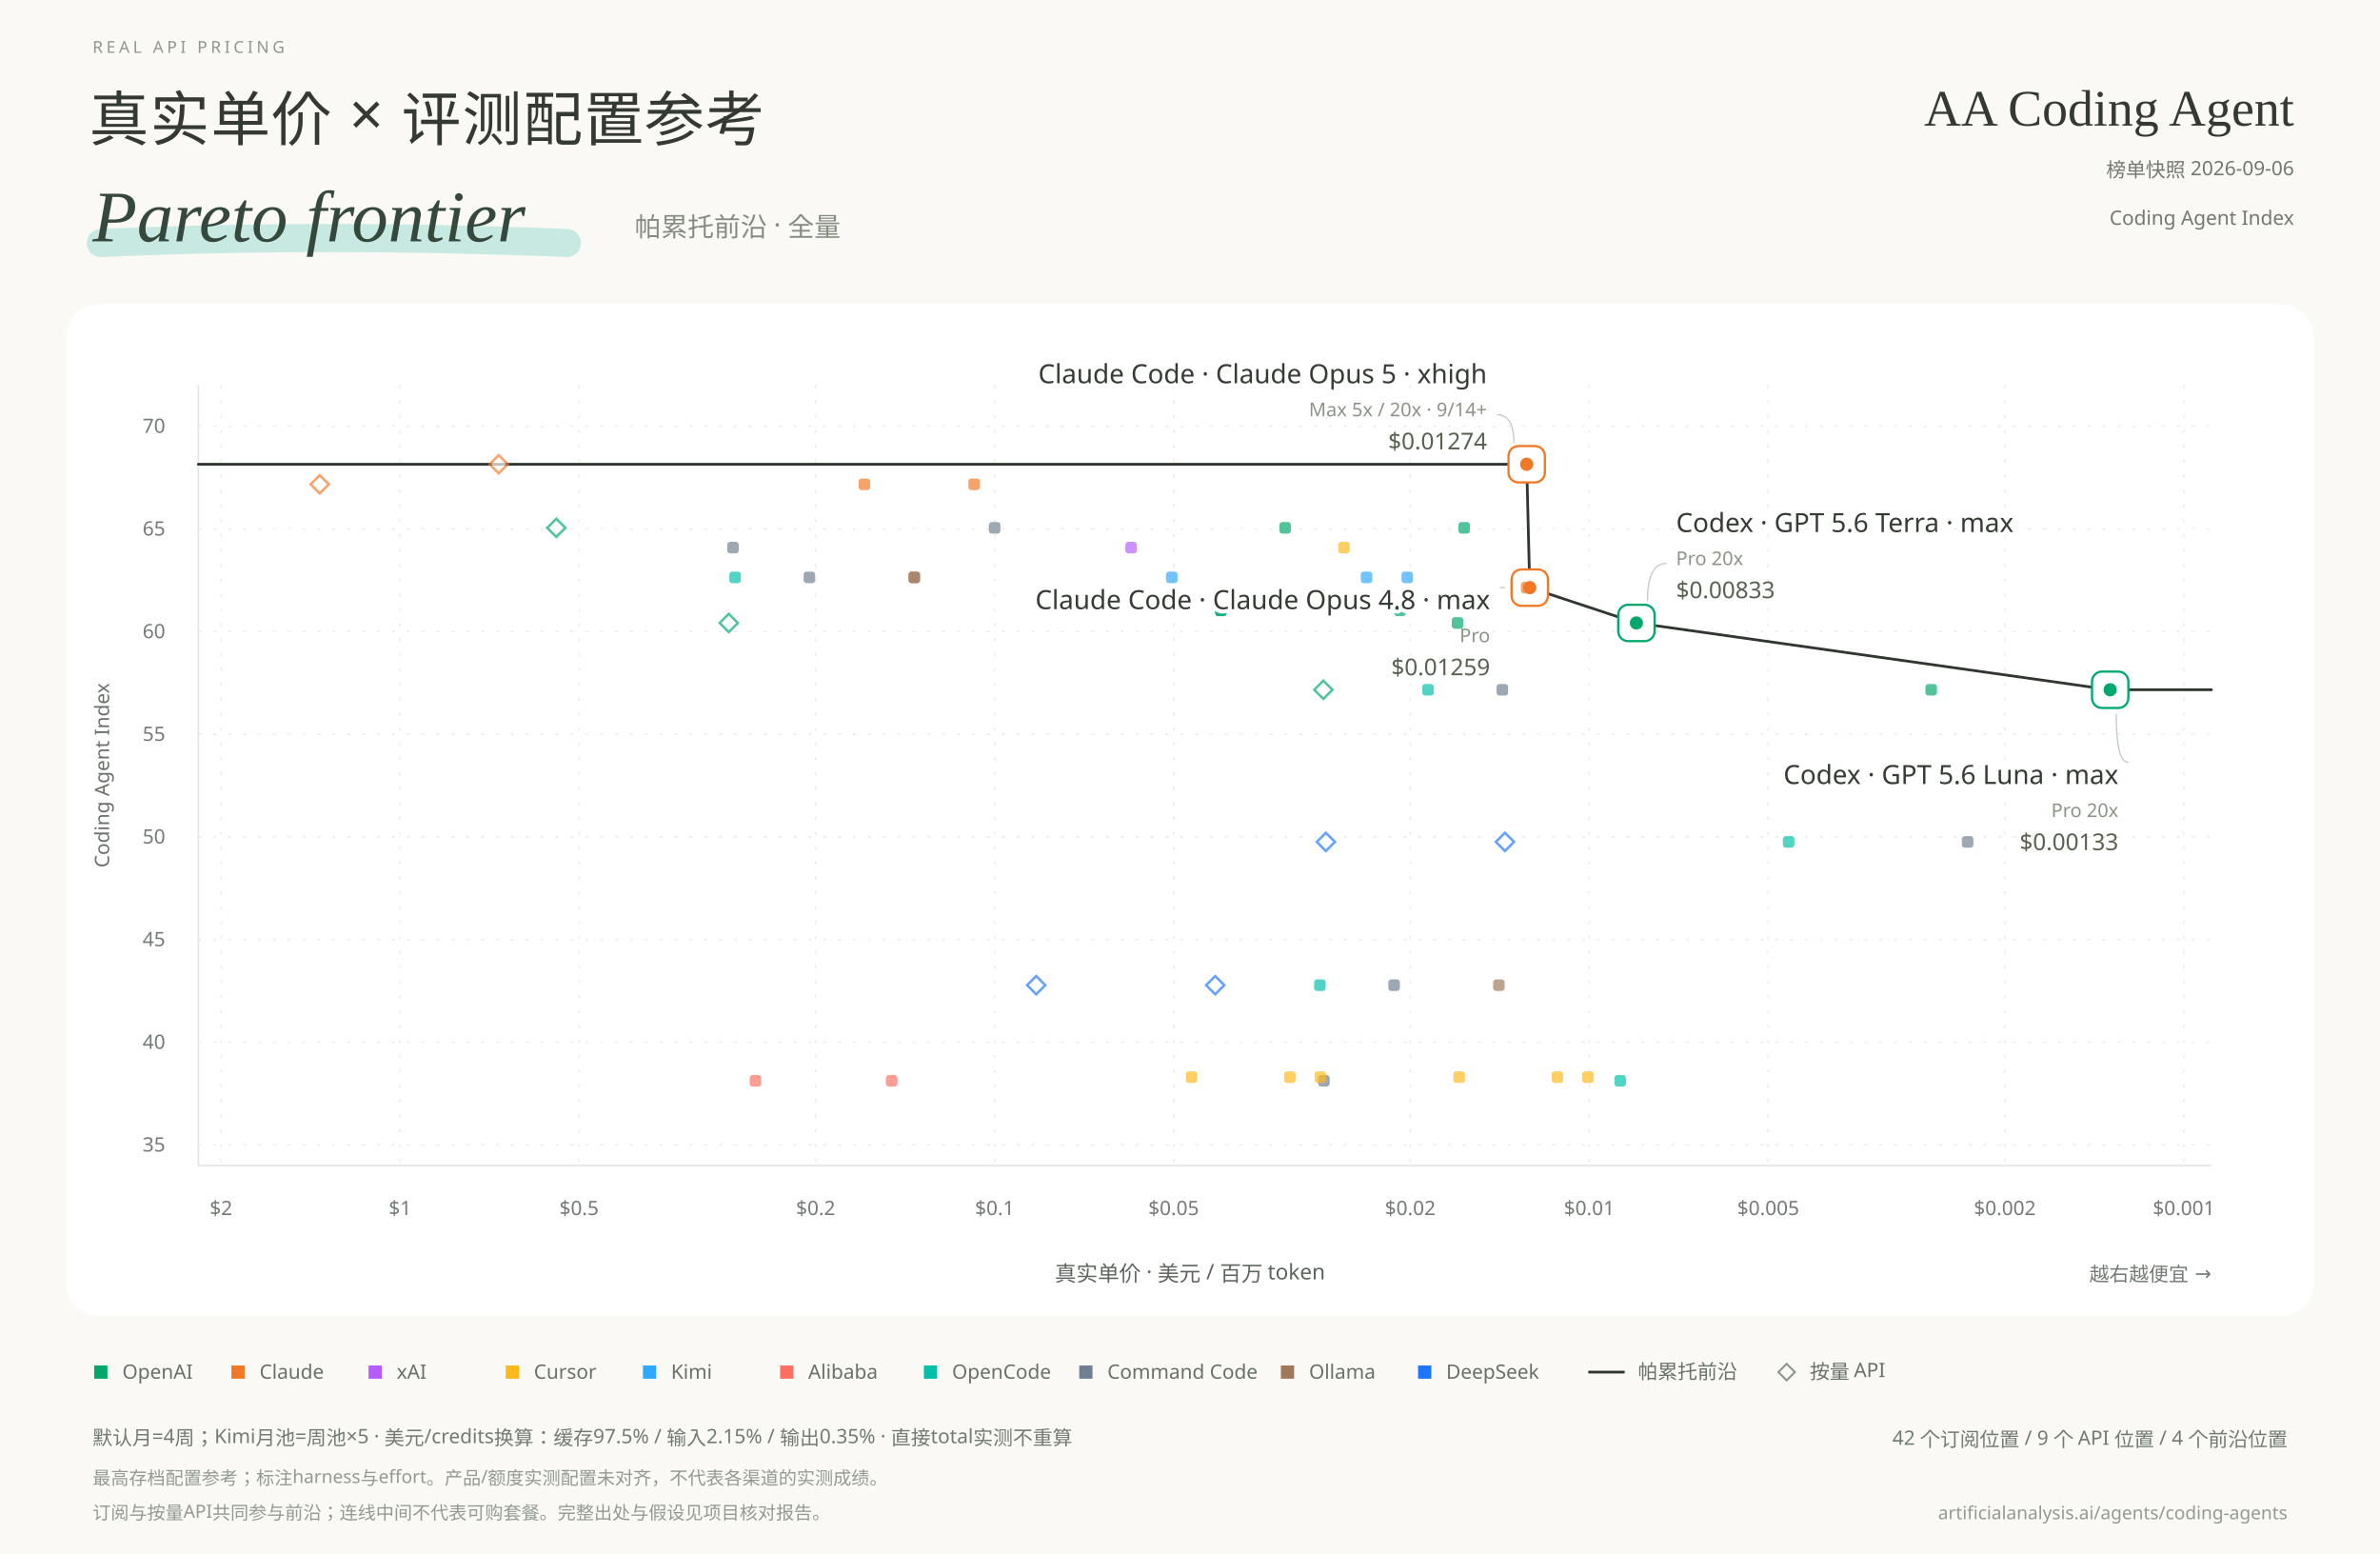
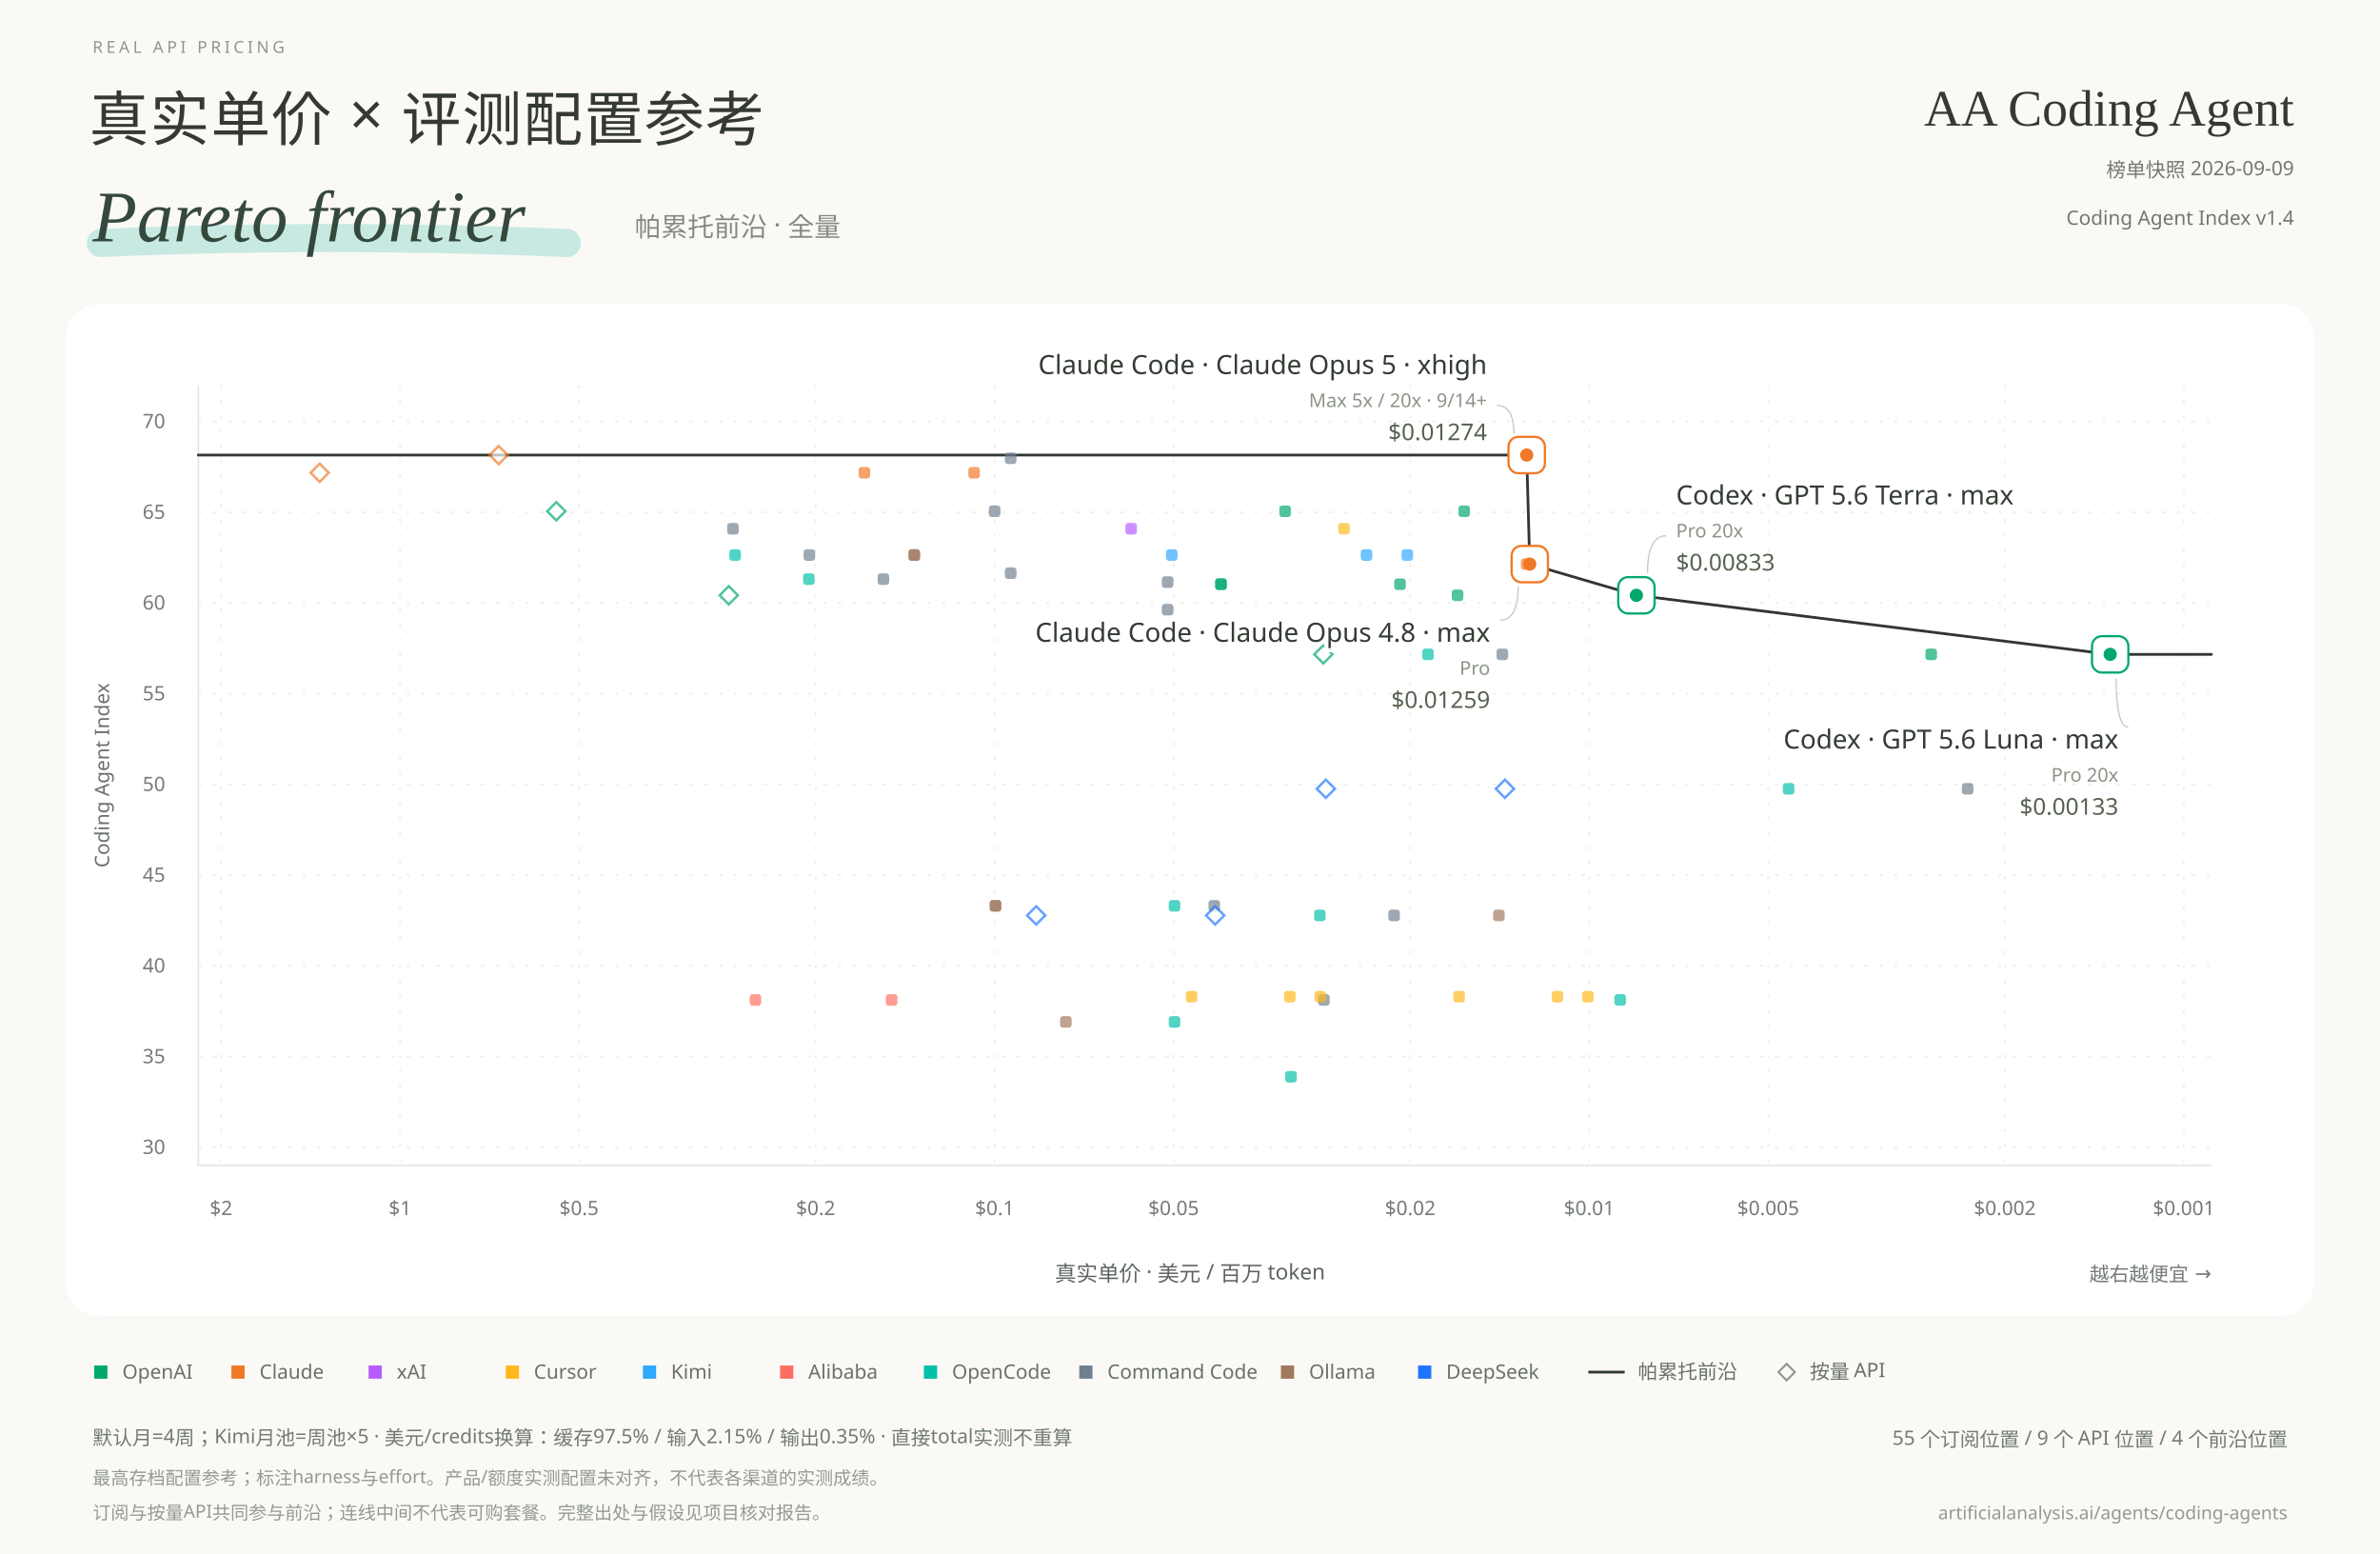
<svg xmlns="http://www.w3.org/2000/svg" width="1440" height="940" viewBox="0 0 1440 940" role="img" aria-labelledby="title desc">
  <style>text{font-family:"Microsoft YaHei","Segoe UI",sans-serif} .serif{font-family:"Times New Roman",serif} .number{font-family:"Segoe UI",sans-serif;font-variant-numeric:tabular-nums} .label-name{paint-order:stroke;stroke:#fff;stroke-width:5px;stroke-linejoin:round} .point:hover{opacity:1}</style>
  <rect width="1440" height="940" fill="#FAF9F6" />
  <text x="56.000" y="32.000" font-size="10" fill="#90968D" text-anchor="start" font-weight="400" letter-spacing="2.1">REAL API PRICING</text>
  <text x="54.000" y="85.000" font-size="36" fill="#343A33" text-anchor="start" font-weight="300" letter-spacing=".8">真实单价 × 评测配置参考</text>
  <path d="M61 147 Q197 141 343 147" stroke="#9FDDD0" stroke-width="17" stroke-linecap="round" opacity=".55" fill="none" />
  <text x="56.000" y="146.000" font-size="44" fill="#35483E" text-anchor="start" font-weight="400" class="serif" font-style="italic">Pareto frontier</text>
  <text x="384.000" y="143.000" font-size="16" fill="#858B81" text-anchor="start" font-weight="300">帕累托前沿 · 全量</text>
  <text x="1388.000" y="76.000" font-size="31" fill="#343A33" text-anchor="end" font-weight="400" class="serif">AA Coding Agent</text>
-   <text x="1388.000" y="107.000" font-size="12" fill="#737771" text-anchor="end" font-weight="400">榜单快照  2026-09-06</text>
-   <text x="1388.000" y="136.000" font-size="12" fill="#737771" text-anchor="end" font-weight="400">Coding Agent Index</text>
+   <text x="1388.000" y="107.000" font-size="12" fill="#737771" text-anchor="end" font-weight="400">榜单快照  2026-09-09</text>
+   <text x="1388.000" y="136.000" font-size="12" fill="#737771" text-anchor="end" font-weight="400">Coding Agent Index v1.4</text>
  <rect x="40" y="184" width="1360" height="612" rx="20" fill="#FFFFFF" />
  <path d="M1321.304 233V705" stroke="#E8EBE7" stroke-dasharray="2 7" opacity=".8" />
  <text x="1321.304" y="735.000" font-size="12" fill="#747B74" text-anchor="middle" font-weight="400" class="number">$0.001</text>
  <path d="M1213.008 233V705" stroke="#E8EBE7" stroke-dasharray="2 7" opacity=".8" />
  <text x="1213.008" y="735.000" font-size="12" fill="#747B74" text-anchor="middle" font-weight="400" class="number">$0.002</text>
  <path d="M1069.848 233V705" stroke="#E8EBE7" stroke-dasharray="2 7" opacity=".8" />
  <text x="1069.848" y="735.000" font-size="12" fill="#747B74" text-anchor="middle" font-weight="400" class="number">$0.005</text>
  <path d="M961.552 233V705" stroke="#E8EBE7" stroke-dasharray="2 7" opacity=".8" />
  <text x="961.552" y="735.000" font-size="12" fill="#747B74" text-anchor="middle" font-weight="400" class="number">$0.01</text>
  <path d="M853.255 233V705" stroke="#E8EBE7" stroke-dasharray="2 7" opacity=".8" />
  <text x="853.255" y="735.000" font-size="12" fill="#747B74" text-anchor="middle" font-weight="400" class="number">$0.02</text>
  <path d="M710.095 233V705" stroke="#E8EBE7" stroke-dasharray="2 7" opacity=".8" />
  <text x="710.095" y="735.000" font-size="12" fill="#747B74" text-anchor="middle" font-weight="400" class="number">$0.05</text>
  <path d="M601.799 233V705" stroke="#E8EBE7" stroke-dasharray="2 7" opacity=".8" />
  <text x="601.799" y="735.000" font-size="12" fill="#747B74" text-anchor="middle" font-weight="400" class="number">$0.1</text>
  <path d="M493.503 233V705" stroke="#E8EBE7" stroke-dasharray="2 7" opacity=".8" />
  <text x="493.503" y="735.000" font-size="12" fill="#747B74" text-anchor="middle" font-weight="400" class="number">$0.2</text>
  <path d="M350.343 233V705" stroke="#E8EBE7" stroke-dasharray="2 7" opacity=".8" />
  <text x="350.343" y="735.000" font-size="12" fill="#747B74" text-anchor="middle" font-weight="400" class="number">$0.5</text>
  <path d="M242.047 233V705" stroke="#E8EBE7" stroke-dasharray="2 7" opacity=".8" />
  <text x="242.047" y="735.000" font-size="12" fill="#747B74" text-anchor="middle" font-weight="400" class="number">$1</text>
  <path d="M133.751 233V705" stroke="#E8EBE7" stroke-dasharray="2 7" opacity=".8" />
  <text x="133.751" y="735.000" font-size="12" fill="#747B74" text-anchor="middle" font-weight="400" class="number">$2</text>
-   <path d="M120 692.579H1338" stroke="#E8EBE7" stroke-dasharray="2 7" opacity=".8" />
-   <text x="100.000" y="696.579" font-size="12" fill="#747B74" text-anchor="end" font-weight="400" class="number">35</text>
-   <path d="M120 630.474H1338" stroke="#E8EBE7" stroke-dasharray="2 7" opacity=".8" />
-   <text x="100.000" y="634.474" font-size="12" fill="#747B74" text-anchor="end" font-weight="400" class="number">40</text>
-   <path d="M120 568.368H1338" stroke="#E8EBE7" stroke-dasharray="2 7" opacity=".8" />
-   <text x="100.000" y="572.368" font-size="12" fill="#747B74" text-anchor="end" font-weight="400" class="number">45</text>
-   <path d="M120 506.263H1338" stroke="#E8EBE7" stroke-dasharray="2 7" opacity=".8" />
-   <text x="100.000" y="510.263" font-size="12" fill="#747B74" text-anchor="end" font-weight="400" class="number">50</text>
-   <path d="M120 444.158H1338" stroke="#E8EBE7" stroke-dasharray="2 7" opacity=".8" />
-   <text x="100.000" y="448.158" font-size="12" fill="#747B74" text-anchor="end" font-weight="400" class="number">55</text>
-   <path d="M120 382.053H1338" stroke="#E8EBE7" stroke-dasharray="2 7" opacity=".8" />
-   <text x="100.000" y="386.053" font-size="12" fill="#747B74" text-anchor="end" font-weight="400" class="number">60</text>
-   <path d="M120 319.947H1338" stroke="#E8EBE7" stroke-dasharray="2 7" opacity=".8" />
-   <text x="100.000" y="323.947" font-size="12" fill="#747B74" text-anchor="end" font-weight="400" class="number">65</text>
-   <path d="M120 257.842H1338" stroke="#E8EBE7" stroke-dasharray="2 7" opacity=".8" />
-   <text x="100.000" y="261.842" font-size="12" fill="#747B74" text-anchor="end" font-weight="400" class="number">70</text>
+   <path d="M120 694.023H1338" stroke="#E8EBE7" stroke-dasharray="2 7" opacity=".8" />
+   <text x="100.000" y="698.023" font-size="12" fill="#747B74" text-anchor="end" font-weight="400" class="number">30</text>
+   <path d="M120 639.140H1338" stroke="#E8EBE7" stroke-dasharray="2 7" opacity=".8" />
+   <text x="100.000" y="643.140" font-size="12" fill="#747B74" text-anchor="end" font-weight="400" class="number">35</text>
+   <path d="M120 584.256H1338" stroke="#E8EBE7" stroke-dasharray="2 7" opacity=".8" />
+   <text x="100.000" y="588.256" font-size="12" fill="#747B74" text-anchor="end" font-weight="400" class="number">40</text>
+   <path d="M120 529.372H1338" stroke="#E8EBE7" stroke-dasharray="2 7" opacity=".8" />
+   <text x="100.000" y="533.372" font-size="12" fill="#747B74" text-anchor="end" font-weight="400" class="number">45</text>
+   <path d="M120 474.488H1338" stroke="#E8EBE7" stroke-dasharray="2 7" opacity=".8" />
+   <text x="100.000" y="478.488" font-size="12" fill="#747B74" text-anchor="end" font-weight="400" class="number">50</text>
+   <path d="M120 419.605H1338" stroke="#E8EBE7" stroke-dasharray="2 7" opacity=".8" />
+   <text x="100.000" y="423.605" font-size="12" fill="#747B74" text-anchor="end" font-weight="400" class="number">55</text>
+   <path d="M120 364.721H1338" stroke="#E8EBE7" stroke-dasharray="2 7" opacity=".8" />
+   <text x="100.000" y="368.721" font-size="12" fill="#747B74" text-anchor="end" font-weight="400" class="number">60</text>
+   <path d="M120 309.837H1338" stroke="#E8EBE7" stroke-dasharray="2 7" opacity=".8" />
+   <text x="100.000" y="313.837" font-size="12" fill="#747B74" text-anchor="end" font-weight="400" class="number">65</text>
+   <path d="M120 254.953H1338" stroke="#E8EBE7" stroke-dasharray="2 7" opacity=".8" />
+   <text x="100.000" y="258.953" font-size="12" fill="#747B74" text-anchor="end" font-weight="400" class="number">70</text>
  <path d="M120 233V705H1338" fill="none" stroke="#E3E7E2" />
  <text x="66.000" y="469.000" font-size="12" fill="#697169" text-anchor="middle" font-weight="400" transform="rotate(-90 66 469.0)">Coding Agent Index</text>
  <text x="720.000" y="775.000" font-size="13" fill="#5D655E" text-anchor="middle" font-weight="400">真实单价 · 美元 / 百万 token</text>
  <text x="1338.000" y="775.000" font-size="12" fill="#737B74" text-anchor="end" font-weight="400">越右越便宜 →</text>
-   <path id="frontier" d="M120.000,280.824 L923.717,280.824 L925.567,355.465 L990.100,376.835 L1276.748,417.253 L1338.000,417.253" fill="none" stroke="#303630" stroke-width="1.65" stroke-linecap="round" stroke-linejoin="round" />
-   <g class="point" data-billing="subscription" data-frontier="false" data-price="0.03247" data-score="65.0524" data-x="777.545" data-y="319.297" transform="translate(777.545 319.297)">
-     <rect x="-3.5" y="-3.5" width="7" height="7" rx="1.8" fill="#00A86B" opacity=".68" />
-   </g>
-   <g class="point" data-billing="subscription" data-frontier="false" data-price="0.01623" data-score="65.0524" data-x="885.889" data-y="319.297" transform="translate(885.889 319.297)">
-     <rect x="-3.5" y="-3.5" width="7" height="7" rx="1.8" fill="#00A86B" opacity=".68" />
-   </g>
-   <g class="point" data-billing="subscription" data-frontier="false" data-price="0.00266" data-score="57.1661" data-x="1168.452" data-y="417.253" transform="translate(1168.452 417.253)">
-     <rect x="-3.5" y="-3.5" width="7" height="7" rx="1.8" fill="#00A86B" opacity=".68" />
-   </g>
-   <g class="point" data-billing="subscription" data-frontier="true" data-price="0.00133" data-score="57.1661" data-x="1276.748" data-y="417.253" transform="translate(1276.748 417.253)">
+   <path id="frontier" d="M120.000,275.263 L923.717,275.263 L925.567,341.225 L990.100,360.110 L1276.748,395.828 L1338.000,395.828" fill="none" stroke="#303630" stroke-width="1.65" stroke-linecap="round" stroke-linejoin="round" />
+   <g class="point" data-billing="subscription" data-frontier="false" data-price="0.03247" data-score="65.0524" data-x="777.545" data-y="309.262" transform="translate(777.545 309.262)">
+     <rect x="-3.5" y="-3.5" width="7" height="7" rx="1.8" fill="#00A86B" opacity=".68" />
+   </g>
+   <g class="point" data-billing="subscription" data-frontier="false" data-price="0.01623" data-score="65.0524" data-x="885.889" data-y="309.262" transform="translate(885.889 309.262)">
+     <rect x="-3.5" y="-3.5" width="7" height="7" rx="1.8" fill="#00A86B" opacity=".68" />
+   </g>
+   <g class="point" data-billing="subscription" data-frontier="false" data-price="0.00266" data-score="57.1661" data-x="1168.452" data-y="395.828" transform="translate(1168.452 395.828)">
+     <rect x="-3.5" y="-3.5" width="7" height="7" rx="1.8" fill="#00A86B" opacity=".68" />
+   </g>
+   <g class="point" data-billing="subscription" data-frontier="true" data-price="0.00133" data-score="57.1661" data-x="1276.748" data-y="395.828" transform="translate(1276.748 395.828)">
    <rect x="-11" y="-11" width="22" height="22" rx="6" fill="#FFF" stroke="#00A86B" stroke-width="1.35" />
    <circle r="4" fill="#00A86B" />
  </g>
-   <g class="point" data-billing="subscription" data-frontier="true" data-price="0.01259" data-score="62.1405" data-x="925.567" data-y="355.465" transform="translate(925.567 355.465)">
+   <g class="point" data-billing="subscription" data-frontier="true" data-price="0.01259" data-score="62.1405" data-x="925.567" data-y="341.225" transform="translate(925.567 341.225)">
    <rect x="-11" y="-11" width="22" height="22" rx="6" fill="#FFF" stroke="#F07826" stroke-width="1.35" />
    <circle r="4" fill="#F07826" />
  </g>
-   <g class="point" data-billing="subscription" data-frontier="true" data-price="0.01274" data-score="68.1498" data-x="923.717" data-y="280.824" transform="translate(923.717 280.824)">
+   <g class="point" data-billing="subscription" data-frontier="true" data-price="0.01274" data-score="68.1498" data-x="923.717" data-y="275.263" transform="translate(923.717 275.263)">
    <rect x="-11" y="-11" width="22" height="22" rx="6" fill="#FFF" stroke="#F07826" stroke-width="1.35" />
    <circle r="4" fill="#F07826" />
  </g>
-   <g class="point" data-billing="subscription" data-frontier="false" data-price="0.02023" data-score="62.6388" data-x="851.469" data-y="349.276" transform="translate(851.469 349.276)">
+   <g class="point" data-billing="subscription" data-frontier="false" data-price="0.02023" data-score="62.6388" data-x="851.469" data-y="335.755" transform="translate(851.469 335.755)">
    <rect x="-3.5" y="-3.5" width="7" height="7" rx="1.8" fill="#2FA8FF" opacity=".68" />
  </g>
-   <g class="point" data-billing="subscription" data-frontier="false" data-price="0.05036" data-score="62.6388" data-x="708.975" data-y="349.276" transform="translate(708.975 349.276)">
+   <g class="point" data-billing="subscription" data-frontier="false" data-price="0.05036" data-score="62.6388" data-x="708.975" data-y="335.755" transform="translate(708.975 335.755)">
    <rect x="-3.5" y="-3.5" width="7" height="7" rx="1.8" fill="#2FA8FF" opacity=".68" />
  </g>
-   <g class="point" data-billing="subscription" data-frontier="false" data-price="0.02369" data-score="62.6388" data-x="826.801" data-y="349.276" transform="translate(826.801 349.276)">
+   <g class="point" data-billing="subscription" data-frontier="false" data-price="0.02369" data-score="62.6388" data-x="826.801" data-y="335.755" transform="translate(826.801 335.755)">
    <rect x="-3.5" y="-3.5" width="7" height="7" rx="1.8" fill="#2FA8FF" opacity=".68" />
  </g>
-   <g class="point" data-billing="subscription" data-frontier="false" data-price="0.14901" data-score="38.1218" data-x="539.485" data-y="653.803" transform="translate(539.485 653.803)">
+   <g class="point" data-billing="subscription" data-frontier="false" data-price="0.14901" data-score="38.1218" data-x="539.485" data-y="604.872" transform="translate(539.485 604.872)">
    <rect x="-3.5" y="-3.5" width="7" height="7" rx="1.8" fill="#FF6F61" opacity=".68" />
  </g>
-   <g class="point" data-billing="subscription" data-frontier="false" data-price="0.25253" data-score="38.1218" data-x="457.066" data-y="653.803" transform="translate(457.066 653.803)">
+   <g class="point" data-billing="subscription" data-frontier="false" data-price="0.25253" data-score="38.1218" data-x="457.066" data-y="604.872" transform="translate(457.066 604.872)">
    <rect x="-3.5" y="-3.5" width="7" height="7" rx="1.8" fill="#FF6F61" opacity=".68" />
  </g>
-   <g class="point" data-billing="subscription" data-frontier="false" data-price="0.01867" data-score="57.1661" data-x="864.007" data-y="417.253" transform="translate(864.007 417.253)">
-     <rect x="-3.5" y="-3.5" width="7" height="7" rx="1.8" fill="#00C0A8" opacity=".68" />
-   </g>
-   <g class="point" data-billing="subscription" data-frontier="false" data-price="0.27322" data-score="62.6388" data-x="444.763" data-y="349.276" transform="translate(444.763 349.276)">
-     <rect x="-3.5" y="-3.5" width="7" height="7" rx="1.8" fill="#00C0A8" opacity=".68" />
-   </g>
-   <g class="point" data-billing="subscription" data-frontier="false" data-price="0.00887" data-score="38.1218" data-x="980.286" data-y="653.803" transform="translate(980.286 653.803)">
-     <rect x="-3.5" y="-3.5" width="7" height="7" rx="1.8" fill="#00C0A8" opacity=".68" />
-   </g>
-   <g class="point" data-billing="subscription" data-frontier="false" data-price="0.02838" data-score="42.7797" data-x="798.579" data-y="595.947" transform="translate(798.579 595.947)">
-     <rect x="-3.5" y="-3.5" width="7" height="7" rx="1.8" fill="#00C0A8" opacity=".68" />
-   </g>
-   <g class="point" data-billing="subscription" data-frontier="false" data-price="0.00462" data-score="49.7576" data-x="1082.197" data-y="509.274" transform="translate(1082.197 509.274)">
-     <rect x="-3.5" y="-3.5" width="7" height="7" rx="1.8" fill="#00C0A8" opacity=".68" />
-   </g>
-   <g class="point" data-billing="subscription" data-frontier="false" data-price="0.1" data-score="65.0524" data-x="601.799" data-y="319.297" transform="translate(601.799 319.297)">
-     <rect x="-3.5" y="-3.5" width="7" height="7" rx="1.8" fill="#708090" opacity=".68" />
-   </g>
-   <g class="point" data-billing="subscription" data-frontier="false" data-price="0.00231" data-score="49.7576" data-x="1190.494" data-y="509.274" transform="translate(1190.494 509.274)">
-     <rect x="-3.5" y="-3.5" width="7" height="7" rx="1.8" fill="#708090" opacity=".68" />
-   </g>
-   <g class="point" data-billing="subscription" data-frontier="false" data-price="0.02794" data-score="38.1218" data-x="801.021" data-y="653.803" transform="translate(801.021 653.803)">
-     <rect x="-3.5" y="-3.5" width="7" height="7" rx="1.8" fill="#708090" opacity=".68" />
-   </g>
-   <g class="point" data-billing="subscription" data-frontier="false" data-price="0.02129" data-score="42.7797" data-x="843.490" data-y="595.947" transform="translate(843.490 595.947)">
-     <rect x="-3.5" y="-3.5" width="7" height="7" rx="1.8" fill="#708090" opacity=".68" />
-   </g>
-   <g class="point" data-billing="subscription" data-frontier="false" data-price="0.014" data-score="57.1661" data-x="908.982" data-y="417.253" transform="translate(908.982 417.253)">
-     <rect x="-3.5" y="-3.5" width="7" height="7" rx="1.8" fill="#708090" opacity=".68" />
-   </g>
-   <g class="point" data-billing="subscription" data-frontier="false" data-price="0.20492" data-score="62.6388" data-x="489.706" data-y="349.276" transform="translate(489.706 349.276)">
-     <rect x="-3.5" y="-3.5" width="7" height="7" rx="1.8" fill="#708090" opacity=".68" />
-   </g>
-   <g class="point" data-billing="subscription" data-frontier="false" data-price="0.27548" data-score="64.09" data-x="443.476" data-y="331.251" transform="translate(443.476 331.251)">
-     <rect x="-3.5" y="-3.5" width="7" height="7" rx="1.8" fill="#708090" opacity=".68" />
-   </g>
-   <g class="point" data-billing="subscription" data-frontier="false" data-price="0.01419" data-score="42.7797" data-x="906.876" data-y="595.947" transform="translate(906.876 595.947)">
-     <rect x="-3.5" y="-3.5" width="7" height="7" rx="1.8" fill="#A0785C" opacity=".68" />
-   </g>
-   <g class="point" data-billing="subscription" data-frontier="false" data-price="0.13652" data-score="62.6388" data-x="553.162" data-y="349.276" transform="translate(553.162 349.276)">
-     <rect x="-3.5" y="-3.5" width="7" height="7" rx="1.8" fill="#A0785C" opacity=".68" />
-   </g>
-   <g class="point" data-billing="subscription" data-frontier="false" data-price="0.1365" data-score="62.6388" data-x="553.185" data-y="349.276" transform="translate(553.185 349.276)">
-     <rect x="-3.5" y="-3.5" width="7" height="7" rx="1.8" fill="#A0785C" opacity=".68" />
-   </g>
-   <g class="point" data-billing="subscription" data-frontier="false" data-price="0.01665" data-score="60.4201" data-x="881.897" data-y="376.835" transform="translate(881.897 376.835)">
-     <rect x="-3.5" y="-3.5" width="7" height="7" rx="1.8" fill="#00A86B" opacity=".68" />
-   </g>
-   <g class="point" data-billing="subscription" data-frontier="false" data-price="0.04162" data-score="61.0333" data-x="738.756" data-y="369.218" transform="translate(738.756 369.218)">
-     <rect x="-3.5" y="-3.5" width="7" height="7" rx="1.8" fill="#00A86B" opacity=".68" />
-   </g>
-   <g class="point" data-billing="subscription" data-frontier="false" data-price="0.04163" data-score="61.0333" data-x="738.719" data-y="369.218" transform="translate(738.719 369.218)">
-     <rect x="-3.5" y="-3.5" width="7" height="7" rx="1.8" fill="#00A86B" opacity=".68" />
-   </g>
-   <g class="point" data-billing="subscription" data-frontier="true" data-price="0.00833" data-score="60.4201" data-x="990.100" data-y="376.835" transform="translate(990.100 376.835)">
+   <g class="point" data-billing="subscription" data-frontier="false" data-price="0.01867" data-score="57.1661" data-x="864.007" data-y="395.828" transform="translate(864.007 395.828)">
+     <rect x="-3.5" y="-3.5" width="7" height="7" rx="1.8" fill="#00C0A8" opacity=".68" />
+   </g>
+   <g class="point" data-billing="subscription" data-frontier="false" data-price="0.04983" data-score="43.3102" data-x="710.628" data-y="547.921" transform="translate(710.628 547.921)">
+     <rect x="-3.5" y="-3.5" width="7" height="7" rx="1.8" fill="#00C0A8" opacity=".68" />
+   </g>
+   <g class="point" data-billing="subscription" data-frontier="false" data-price="0.04983" data-score="36.9103" data-x="710.628" data-y="618.171" transform="translate(710.628 618.171)">
+     <rect x="-3.5" y="-3.5" width="7" height="7" rx="1.8" fill="#00C0A8" opacity=".68" />
+   </g>
+   <g class="point" data-billing="subscription" data-frontier="false" data-price="0.27322" data-score="62.6388" data-x="444.763" data-y="335.755" transform="translate(444.763 335.755)">
+     <rect x="-3.5" y="-3.5" width="7" height="7" rx="1.8" fill="#00C0A8" opacity=".68" />
+   </g>
+   <g class="point" data-billing="subscription" data-frontier="false" data-price="0.03174" data-score="33.8893" data-x="781.097" data-y="651.331" transform="translate(781.097 651.331)">
+     <rect x="-3.5" y="-3.5" width="7" height="7" rx="1.8" fill="#00C0A8" opacity=".68" />
+   </g>
+   <g class="point" data-billing="subscription" data-frontier="false" data-price="0.20534" data-score="61.3103" data-x="489.386" data-y="350.338" transform="translate(489.386 350.338)">
+     <rect x="-3.5" y="-3.5" width="7" height="7" rx="1.8" fill="#00C0A8" opacity=".68" />
+   </g>
+   <g class="point" data-billing="subscription" data-frontier="false" data-price="0.00887" data-score="38.1218" data-x="980.286" data-y="604.872" transform="translate(980.286 604.872)">
+     <rect x="-3.5" y="-3.5" width="7" height="7" rx="1.8" fill="#00C0A8" opacity=".68" />
+   </g>
+   <g class="point" data-billing="subscription" data-frontier="false" data-price="0.02838" data-score="42.7797" data-x="798.579" data-y="553.744" transform="translate(798.579 553.744)">
+     <rect x="-3.5" y="-3.5" width="7" height="7" rx="1.8" fill="#00C0A8" opacity=".68" />
+   </g>
+   <g class="point" data-billing="subscription" data-frontier="false" data-price="0.00462" data-score="49.7576" data-x="1082.197" data-y="477.149" transform="translate(1082.197 477.149)">
+     <rect x="-3.5" y="-3.5" width="7" height="7" rx="1.8" fill="#00C0A8" opacity=".68" />
+   </g>
+   <g class="point" data-billing="subscription" data-frontier="false" data-price="0.1" data-score="65.0524" data-x="601.799" data-y="309.262" transform="translate(601.799 309.262)">
+     <rect x="-3.5" y="-3.5" width="7" height="7" rx="1.8" fill="#708090" opacity=".68" />
+   </g>
+   <g class="point" data-billing="subscription" data-frontier="false" data-price="0.04272" data-score="43.3102" data-x="734.681" data-y="547.921" transform="translate(734.681 547.921)">
+     <rect x="-3.5" y="-3.5" width="7" height="7" rx="1.8" fill="#708090" opacity=".68" />
+   </g>
+   <g class="point" data-billing="subscription" data-frontier="false" data-price="0.00231" data-score="49.7576" data-x="1190.494" data-y="477.149" transform="translate(1190.494 477.149)">
+     <rect x="-3.5" y="-3.5" width="7" height="7" rx="1.8" fill="#708090" opacity=".68" />
+   </g>
+   <g class="point" data-billing="subscription" data-frontier="false" data-price="0.05118" data-score="61.1501" data-x="706.451" data-y="352.097" transform="translate(706.451 352.097)">
+     <rect x="-3.5" y="-3.5" width="7" height="7" rx="1.8" fill="#708090" opacity=".68" />
+   </g>
+   <g class="point" data-billing="subscription" data-frontier="false" data-price="0.02794" data-score="38.1218" data-x="801.021" data-y="604.872" transform="translate(801.021 604.872)">
+     <rect x="-3.5" y="-3.5" width="7" height="7" rx="1.8" fill="#708090" opacity=".68" />
+   </g>
+   <g class="point" data-billing="subscription" data-frontier="false" data-price="0.02129" data-score="42.7797" data-x="843.490" data-y="553.744" transform="translate(843.490 553.744)">
+     <rect x="-3.5" y="-3.5" width="7" height="7" rx="1.8" fill="#708090" opacity=".68" />
+   </g>
+   <g class="point" data-billing="subscription" data-frontier="false" data-price="0.014" data-score="57.1661" data-x="908.982" data-y="395.828" transform="translate(908.982 395.828)">
+     <rect x="-3.5" y="-3.5" width="7" height="7" rx="1.8" fill="#708090" opacity=".68" />
+   </g>
+   <g class="point" data-billing="subscription" data-frontier="false" data-price="0.15385" data-score="61.3103" data-x="534.490" data-y="350.338" transform="translate(534.490 350.338)">
+     <rect x="-3.5" y="-3.5" width="7" height="7" rx="1.8" fill="#708090" opacity=".68" />
+   </g>
+   <g class="point" data-billing="subscription" data-frontier="false" data-price="0.09398" data-score="67.9728" data-x="611.500" data-y="277.206" transform="translate(611.500 277.206)">
+     <rect x="-3.5" y="-3.5" width="7" height="7" rx="1.8" fill="#708090" opacity=".68" />
+   </g>
+   <g class="point" data-billing="subscription" data-frontier="false" data-price="0.09398" data-score="61.6404" data-x="611.500" data-y="346.715" transform="translate(611.500 346.715)">
+     <rect x="-3.5" y="-3.5" width="7" height="7" rx="1.8" fill="#708090" opacity=".68" />
+   </g>
+   <g class="point" data-billing="subscription" data-frontier="false" data-price="0.20492" data-score="62.6388" data-x="489.706" data-y="335.755" transform="translate(489.706 335.755)">
+     <rect x="-3.5" y="-3.5" width="7" height="7" rx="1.8" fill="#708090" opacity=".68" />
+   </g>
+   <g class="point" data-billing="subscription" data-frontier="false" data-price="0.27548" data-score="64.09" data-x="443.476" data-y="319.826" transform="translate(443.476 319.826)">
+     <rect x="-3.5" y="-3.5" width="7" height="7" rx="1.8" fill="#708090" opacity=".68" />
+   </g>
+   <g class="point" data-billing="subscription" data-frontier="false" data-price="0.05118" data-score="59.6278" data-x="706.451" data-y="368.806" transform="translate(706.451 368.806)">
+     <rect x="-3.5" y="-3.5" width="7" height="7" rx="1.8" fill="#708090" opacity=".68" />
+   </g>
+   <g class="point" data-billing="subscription" data-frontier="false" data-price="0.01419" data-score="42.7797" data-x="906.876" data-y="553.744" transform="translate(906.876 553.744)">
+     <rect x="-3.5" y="-3.5" width="7" height="7" rx="1.8" fill="#A0785C" opacity=".68" />
+   </g>
+   <g class="point" data-billing="subscription" data-frontier="false" data-price="0.09965" data-score="43.3102" data-x="602.347" data-y="547.921" transform="translate(602.347 547.921)">
+     <rect x="-3.5" y="-3.5" width="7" height="7" rx="1.8" fill="#A0785C" opacity=".68" />
+   </g>
+   <g class="point" data-billing="subscription" data-frontier="false" data-price="0.0759" data-score="36.9103" data-x="644.883" data-y="618.171" transform="translate(644.883 618.171)">
+     <rect x="-3.5" y="-3.5" width="7" height="7" rx="1.8" fill="#A0785C" opacity=".68" />
+   </g>
+   <g class="point" data-billing="subscription" data-frontier="false" data-price="0.13652" data-score="62.6388" data-x="553.162" data-y="335.755" transform="translate(553.162 335.755)">
+     <rect x="-3.5" y="-3.5" width="7" height="7" rx="1.8" fill="#A0785C" opacity=".68" />
+   </g>
+   <g class="point" data-billing="subscription" data-frontier="false" data-price="0.09967" data-score="43.3102" data-x="602.316" data-y="547.921" transform="translate(602.316 547.921)">
+     <rect x="-3.5" y="-3.5" width="7" height="7" rx="1.8" fill="#A0785C" opacity=".68" />
+   </g>
+   <g class="point" data-billing="subscription" data-frontier="false" data-price="0.1365" data-score="62.6388" data-x="553.185" data-y="335.755" transform="translate(553.185 335.755)">
+     <rect x="-3.5" y="-3.5" width="7" height="7" rx="1.8" fill="#A0785C" opacity=".68" />
+   </g>
+   <g class="point" data-billing="subscription" data-frontier="false" data-price="0.01665" data-score="60.4201" data-x="881.897" data-y="360.110" transform="translate(881.897 360.110)">
+     <rect x="-3.5" y="-3.5" width="7" height="7" rx="1.8" fill="#00A86B" opacity=".68" />
+   </g>
+   <g class="point" data-billing="subscription" data-frontier="false" data-price="0.04162" data-score="61.0333" data-x="738.756" data-y="353.379" transform="translate(738.756 353.379)">
+     <rect x="-3.5" y="-3.5" width="7" height="7" rx="1.8" fill="#00A86B" opacity=".68" />
+   </g>
+   <g class="point" data-billing="subscription" data-frontier="false" data-price="0.04163" data-score="61.0333" data-x="738.719" data-y="353.379" transform="translate(738.719 353.379)">
+     <rect x="-3.5" y="-3.5" width="7" height="7" rx="1.8" fill="#00A86B" opacity=".68" />
+   </g>
+   <g class="point" data-billing="subscription" data-frontier="true" data-price="0.00833" data-score="60.4201" data-x="990.100" data-y="360.110" transform="translate(990.100 360.110)">
    <rect x="-11" y="-11" width="22" height="22" rx="6" fill="#FFF" stroke="#00A86B" stroke-width="1.35" />
    <circle r="4" fill="#00A86B" />
  </g>
-   <g class="point" data-billing="subscription" data-frontier="false" data-price="0.02081" data-score="61.0333" data-x="847.052" data-y="369.218" transform="translate(847.052 369.218)">
-     <rect x="-3.5" y="-3.5" width="7" height="7" rx="1.8" fill="#00A86B" opacity=".68" />
-   </g>
-   <g class="point" data-billing="subscription" data-frontier="false" data-price="0.01274" data-score="62.1405" data-x="923.717" data-y="355.465" transform="translate(923.717 355.465)">
+   <g class="point" data-billing="subscription" data-frontier="false" data-price="0.02081" data-score="61.0333" data-x="847.052" data-y="353.379" transform="translate(847.052 353.379)">
+     <rect x="-3.5" y="-3.5" width="7" height="7" rx="1.8" fill="#00A86B" opacity=".68" />
+   </g>
+   <g class="point" data-billing="subscription" data-frontier="false" data-price="0.01274" data-score="62.1405" data-x="923.717" data-y="341.225" transform="translate(923.717 341.225)">
    <rect x="-3.5" y="-3.5" width="7" height="7" rx="1.8" fill="#F07826" opacity=".68" />
  </g>
-   <g class="point" data-billing="subscription" data-frontier="false" data-price="0.1656" data-score="67.1728" data-x="522.992" data-y="292.959" transform="translate(522.992 292.959)">
+   <g class="point" data-billing="subscription" data-frontier="false" data-price="0.1656" data-score="67.1728" data-x="522.992" data-y="285.987" transform="translate(522.992 285.987)">
    <rect x="-3.5" y="-3.5" width="7" height="7" rx="1.8" fill="#F07826" opacity=".68" />
  </g>
-   <g class="point" data-billing="subscription" data-frontier="false" data-price="0.10828" data-score="67.1728" data-x="589.370" data-y="292.959" transform="translate(589.370 292.959)">
+   <g class="point" data-billing="subscription" data-frontier="false" data-price="0.10828" data-score="67.1728" data-x="589.370" data-y="285.987" transform="translate(589.370 285.987)">
    <rect x="-3.5" y="-3.5" width="7" height="7" rx="1.8" fill="#F07826" opacity=".68" />
  </g>
-   <g class="point" data-billing="subscription" data-frontier="false" data-price="0.01005" data-score="38.3008" data-x="960.772" data-y="651.580" transform="translate(960.772 651.580)">
-     <rect x="-3.5" y="-3.5" width="7" height="7" rx="1.8" fill="#FFB81C" opacity=".68" />
-   </g>
-   <g class="point" data-billing="subscription" data-frontier="false" data-price="0.02585" data-score="64.09" data-x="813.168" data-y="331.251" transform="translate(813.168 331.251)">
-     <rect x="-3.5" y="-3.5" width="7" height="7" rx="1.8" fill="#FFB81C" opacity=".68" />
-   </g>
-   <g class="point" data-billing="subscription" data-frontier="false" data-price="0.01655" data-score="38.3008" data-x="882.838" data-y="651.580" transform="translate(882.838 651.580)">
-     <rect x="-3.5" y="-3.5" width="7" height="7" rx="1.8" fill="#FFB81C" opacity=".68" />
-   </g>
-   <g class="point" data-billing="subscription" data-frontier="false" data-price="0.01131" data-score="38.3008" data-x="942.318" data-y="651.580" transform="translate(942.318 651.580)">
-     <rect x="-3.5" y="-3.5" width="7" height="7" rx="1.8" fill="#FFB81C" opacity=".68" />
-   </g>
-   <g class="point" data-billing="subscription" data-frontier="false" data-price="0.05894" data-score="64.09" data-x="684.395" data-y="331.251" transform="translate(684.395 331.251)">
+   <g class="point" data-billing="subscription" data-frontier="false" data-price="0.01005" data-score="38.3008" data-x="960.772" data-y="602.907" transform="translate(960.772 602.907)">
+     <rect x="-3.5" y="-3.5" width="7" height="7" rx="1.8" fill="#FFB81C" opacity=".68" />
+   </g>
+   <g class="point" data-billing="subscription" data-frontier="false" data-price="0.02585" data-score="64.09" data-x="813.168" data-y="319.826" transform="translate(813.168 319.826)">
+     <rect x="-3.5" y="-3.5" width="7" height="7" rx="1.8" fill="#FFB81C" opacity=".68" />
+   </g>
+   <g class="point" data-billing="subscription" data-frontier="false" data-price="0.01655" data-score="38.3008" data-x="882.838" data-y="602.907" transform="translate(882.838 602.907)">
+     <rect x="-3.5" y="-3.5" width="7" height="7" rx="1.8" fill="#FFB81C" opacity=".68" />
+   </g>
+   <g class="point" data-billing="subscription" data-frontier="false" data-price="0.01131" data-score="38.3008" data-x="942.318" data-y="602.907" transform="translate(942.318 602.907)">
+     <rect x="-3.5" y="-3.5" width="7" height="7" rx="1.8" fill="#FFB81C" opacity=".68" />
+   </g>
+   <g class="point" data-billing="subscription" data-frontier="false" data-price="0.05894" data-score="64.09" data-x="684.395" data-y="319.826" transform="translate(684.395 319.826)">
    <rect x="-3.5" y="-3.5" width="7" height="7" rx="1.8" fill="#B65CFF" opacity=".68" />
  </g>
-   <g class="point" data-billing="subscription" data-frontier="false" data-price="0.02833" data-score="38.3008" data-x="798.855" data-y="651.580" transform="translate(798.855 651.580)">
-     <rect x="-3.5" y="-3.5" width="7" height="7" rx="1.8" fill="#FFB81C" opacity=".68" />
-   </g>
-   <g class="point" data-billing="subscription" data-frontier="false" data-price="0.04664" data-score="38.3008" data-x="720.964" data-y="651.580" transform="translate(720.964 651.580)">
-     <rect x="-3.5" y="-3.5" width="7" height="7" rx="1.8" fill="#FFB81C" opacity=".68" />
-   </g>
-   <g class="point" data-billing="subscription" data-frontier="false" data-price="0.03188" data-score="38.3008" data-x="780.410" data-y="651.580" transform="translate(780.410 651.580)">
-     <rect x="-3.5" y="-3.5" width="7" height="7" rx="1.8" fill="#FFB81C" opacity=".68" />
-   </g>
-   <g class="point" data-billing="metered" data-frontier="false" data-price="0.01386" data-score="49.7576" data-x="910.552" data-y="509.274" transform="translate(910.552 509.274)">
+   <g class="point" data-billing="subscription" data-frontier="false" data-price="0.02833" data-score="38.3008" data-x="798.855" data-y="602.907" transform="translate(798.855 602.907)">
+     <rect x="-3.5" y="-3.5" width="7" height="7" rx="1.8" fill="#FFB81C" opacity=".68" />
+   </g>
+   <g class="point" data-billing="subscription" data-frontier="false" data-price="0.04664" data-score="38.3008" data-x="720.964" data-y="602.907" transform="translate(720.964 602.907)">
+     <rect x="-3.5" y="-3.5" width="7" height="7" rx="1.8" fill="#FFB81C" opacity=".68" />
+   </g>
+   <g class="point" data-billing="subscription" data-frontier="false" data-price="0.03188" data-score="38.3008" data-x="780.410" data-y="602.907" transform="translate(780.410 602.907)">
+     <rect x="-3.5" y="-3.5" width="7" height="7" rx="1.8" fill="#FFB81C" opacity=".68" />
+   </g>
+   <g class="point" data-billing="metered" data-frontier="false" data-price="0.01386" data-score="49.7576" data-x="910.552" data-y="477.149" transform="translate(910.552 477.149)">
    <path d="M0 -5.5L5.5 0 0 5.5 -5.5 0Z" fill="white" stroke="#1F75FE" stroke-width="1.5" opacity=".68" />
  </g>
-   <g class="point" data-billing="metered" data-frontier="false" data-price="0.02773" data-score="49.7576" data-x="802.199" data-y="509.274" transform="translate(802.199 509.274)">
+   <g class="point" data-billing="metered" data-frontier="false" data-price="0.02773" data-score="49.7576" data-x="802.199" data-y="477.149" transform="translate(802.199 477.149)">
    <path d="M0 -5.5L5.5 0 0 5.5 -5.5 0Z" fill="white" stroke="#1F75FE" stroke-width="1.5" opacity=".68" />
  </g>
-   <g class="point" data-billing="metered" data-frontier="false" data-price="0.04257" data-score="42.7797" data-x="735.230" data-y="595.947" transform="translate(735.230 595.947)">
+   <g class="point" data-billing="metered" data-frontier="false" data-price="0.04257" data-score="42.7797" data-x="735.230" data-y="553.744" transform="translate(735.230 553.744)">
    <path d="M0 -5.5L5.5 0 0 5.5 -5.5 0Z" fill="white" stroke="#1F75FE" stroke-width="1.5" opacity=".68" />
  </g>
-   <g class="point" data-billing="metered" data-frontier="false" data-price="0.08514" data-score="42.7797" data-x="626.934" data-y="595.947" transform="translate(626.934 595.947)">
+   <g class="point" data-billing="metered" data-frontier="false" data-price="0.08514" data-score="42.7797" data-x="626.934" data-y="553.744" transform="translate(626.934 553.744)">
    <path d="M0 -5.5L5.5 0 0 5.5 -5.5 0Z" fill="white" stroke="#1F75FE" stroke-width="1.5" opacity=".68" />
  </g>
-   <g class="point" data-billing="metered" data-frontier="false" data-price="0.546" data-score="65.0524" data-x="336.592" data-y="319.297" transform="translate(336.592 319.297)">
+   <g class="point" data-billing="metered" data-frontier="false" data-price="0.546" data-score="65.0524" data-x="336.592" data-y="309.262" transform="translate(336.592 309.262)">
    <path d="M0 -5.5L5.5 0 0 5.5 -5.5 0Z" fill="white" stroke="#00A86B" stroke-width="1.5" opacity=".68" />
  </g>
-   <g class="point" data-billing="metered" data-frontier="false" data-price="0.6825" data-score="68.1498" data-x="301.729" data-y="280.824" transform="translate(301.729 280.824)">
+   <g class="point" data-billing="metered" data-frontier="false" data-price="0.6825" data-score="68.1498" data-x="301.729" data-y="275.263" transform="translate(301.729 275.263)">
    <path d="M0 -5.5L5.5 0 0 5.5 -5.5 0Z" fill="white" stroke="#F07826" stroke-width="1.5" opacity=".68" />
  </g>
-   <g class="point" data-billing="metered" data-frontier="false" data-price="1.365" data-score="67.1728" data-x="193.433" data-y="292.959" transform="translate(193.433 292.959)">
+   <g class="point" data-billing="metered" data-frontier="false" data-price="1.365" data-score="67.1728" data-x="193.433" data-y="285.987" transform="translate(193.433 285.987)">
    <path d="M0 -5.5L5.5 0 0 5.5 -5.5 0Z" fill="white" stroke="#F07826" stroke-width="1.5" opacity=".68" />
  </g>
-   <g class="point" data-billing="metered" data-frontier="false" data-price="0.28" data-score="60.4201" data-x="440.933" data-y="376.835" transform="translate(440.933 376.835)">
+   <g class="point" data-billing="metered" data-frontier="false" data-price="0.28" data-score="60.4201" data-x="440.933" data-y="360.110" transform="translate(440.933 360.110)">
    <path d="M0 -5.5L5.5 0 0 5.5 -5.5 0Z" fill="white" stroke="#00A86B" stroke-width="1.5" opacity=".68" />
  </g>
-   <g class="point" data-billing="metered" data-frontier="false" data-price="0.028" data-score="57.1661" data-x="800.685" data-y="417.253" transform="translate(800.685 417.253)">
+   <g class="point" data-billing="metered" data-frontier="false" data-price="0.028" data-score="57.1661" data-x="800.685" data-y="395.828" transform="translate(800.685 395.828)">
    <path d="M0 -5.5L5.5 0 0 5.5 -5.5 0Z" fill="white" stroke="#00A86B" stroke-width="1.5" opacity=".68" />
  </g>
  <g class="front-label" data-model="claude-opus-5">
-     <path d="M915.999,267.961Q915.999,250.824 905.717,250.824" stroke="#C4CDC3" stroke-width=".8" fill="none" />
-     <text x="899.717" y="231.824" font-size="16" fill="#343C34" text-anchor="end" font-weight="400" class="label-name">Claude Code · Claude Opus 5 · xhigh</text>
-     <text x="899.717" y="251.824" font-size="11.5" fill="#8B9487" text-anchor="end" font-weight="400">Max 5x / 20x · 9/14+</text>
-     <text x="899.717" y="271.824" font-size="14" fill="#566150" text-anchor="end" font-weight="400" class="number">$0.01274</text>
+     <path d="M915.999,262.400Q915.999,245.263 905.717,245.263" stroke="#C4CDC3" stroke-width=".8" fill="none" />
+     <text x="899.717" y="226.263" font-size="16" fill="#343C34" text-anchor="end" font-weight="400" class="label-name">Claude Code · Claude Opus 5 · xhigh</text>
+     <text x="899.717" y="246.263" font-size="11.5" fill="#8B9487" text-anchor="end" font-weight="400">Max 5x / 20x · 9/14+</text>
+     <text x="899.717" y="266.263" font-size="14" fill="#566150" text-anchor="end" font-weight="400" class="number">$0.01274</text>
  </g>
  <g class="front-label" data-model="claude-opus-4.8">
-     <path d="M910.567,355.465Q910.567,355.465 907.567,355.465" stroke="#C4CDC3" stroke-width=".8" fill="none" />
-     <text x="901.567" y="368.465" font-size="16" fill="#343C34" text-anchor="end" font-weight="400" class="label-name">Claude Code · Claude Opus 4.8 · max</text>
-     <text x="901.567" y="388.465" font-size="11.5" fill="#8B9487" text-anchor="end" font-weight="400">Pro</text>
-     <text x="901.567" y="408.465" font-size="14" fill="#566150" text-anchor="end" font-weight="400" class="number">$0.01259</text>
+     <path d="M918.549,354.482Q918.549,375.225 907.567,375.225" stroke="#C4CDC3" stroke-width=".8" fill="none" />
+     <text x="901.567" y="388.225" font-size="16" fill="#343C34" text-anchor="end" font-weight="400" class="label-name">Claude Code · Claude Opus 4.8 · max</text>
+     <text x="901.567" y="408.225" font-size="11.5" fill="#8B9487" text-anchor="end" font-weight="400">Pro</text>
+     <text x="901.567" y="428.225" font-size="14" fill="#566150" text-anchor="end" font-weight="400" class="number">$0.01259</text>
  </g>
  <g class="front-label" data-model="gpt-5.6-terra">
-     <path d="M996.808,363.418Q996.808,340.835 1008.100,340.835" stroke="#C4CDC3" stroke-width=".8" fill="none" />
-     <text x="1014.100" y="321.835" font-size="16" fill="#343C34" text-anchor="start" font-weight="400" class="label-name">Codex · GPT 5.6 Terra · max</text>
-     <text x="1014.100" y="341.835" font-size="11.5" fill="#8B9487" text-anchor="start" font-weight="400">Pro 20x</text>
-     <text x="1014.100" y="361.835" font-size="14" fill="#566150" text-anchor="start" font-weight="400" class="number">$0.00833</text>
+     <path d="M996.808,346.693Q996.808,324.110 1008.100,324.110" stroke="#C4CDC3" stroke-width=".8" fill="none" />
+     <text x="1014.100" y="305.110" font-size="16" fill="#343C34" text-anchor="start" font-weight="400" class="label-name">Codex · GPT 5.6 Terra · max</text>
+     <text x="1014.100" y="325.110" font-size="11.5" fill="#8B9487" text-anchor="start" font-weight="400">Pro 20x</text>
+     <text x="1014.100" y="345.110" font-size="14" fill="#566150" text-anchor="start" font-weight="400" class="number">$0.00833</text>
  </g>
  <g class="front-label" data-model="gpt-5.6-luna">
-     <path d="M1280.386,431.805Q1280.386,461.253 1287.748,461.253" stroke="#C4CDC3" stroke-width=".8" fill="none" />
-     <text x="1281.748" y="474.253" font-size="16" fill="#343C34" text-anchor="end" font-weight="400" class="label-name">Codex · GPT 5.6 Luna · max</text>
-     <text x="1281.748" y="494.253" font-size="11.5" fill="#8B9487" text-anchor="end" font-weight="400">Pro 20x</text>
-     <text x="1281.748" y="514.253" font-size="14" fill="#566150" text-anchor="end" font-weight="400" class="number">$0.00133</text>
+     <path d="M1280.386,410.380Q1280.386,439.828 1287.748,439.828" stroke="#C4CDC3" stroke-width=".8" fill="none" />
+     <text x="1281.748" y="452.828" font-size="16" fill="#343C34" text-anchor="end" font-weight="400" class="label-name">Codex · GPT 5.6 Luna · max</text>
+     <text x="1281.748" y="472.828" font-size="11.5" fill="#8B9487" text-anchor="end" font-weight="400">Pro 20x</text>
+     <text x="1281.748" y="492.828" font-size="14" fill="#566150" text-anchor="end" font-weight="400" class="number">$0.00133</text>
  </g>
  <rect x="57" y="826" width="8" height="8" fill="#00A86B" />
  <text x="74.000" y="834.000" font-size="12" fill="#687168" text-anchor="start" font-weight="400">OpenAI</text>
  <rect x="140" y="826" width="8" height="8" fill="#F07826" />
  <text x="157.000" y="834.000" font-size="12" fill="#687168" text-anchor="start" font-weight="400">Claude</text>
  <rect x="223" y="826" width="8" height="8" fill="#B65CFF" />
  <text x="240.000" y="834.000" font-size="12" fill="#687168" text-anchor="start" font-weight="400">xAI</text>
  <rect x="306" y="826" width="8" height="8" fill="#FFB81C" />
  <text x="323.000" y="834.000" font-size="12" fill="#687168" text-anchor="start" font-weight="400">Cursor</text>
  <rect x="389" y="826" width="8" height="8" fill="#2FA8FF" />
  <text x="406.000" y="834.000" font-size="12" fill="#687168" text-anchor="start" font-weight="400">Kimi</text>
  <rect x="472" y="826" width="8" height="8" fill="#FF6F61" />
  <text x="489.000" y="834.000" font-size="12" fill="#687168" text-anchor="start" font-weight="400">Alibaba</text>
  <rect x="559" y="826" width="8" height="8" fill="#00C0A8" />
  <text x="576.000" y="834.000" font-size="12" fill="#687168" text-anchor="start" font-weight="400">OpenCode</text>
  <rect x="653" y="826" width="8" height="8" fill="#708090" />
  <text x="670.000" y="834.000" font-size="12" fill="#687168" text-anchor="start" font-weight="400">Command Code</text>
  <rect x="775" y="826" width="8" height="8" fill="#A0785C" />
  <text x="792.000" y="834.000" font-size="12" fill="#687168" text-anchor="start" font-weight="400">Ollama</text>
  <rect x="858" y="826" width="8" height="8" fill="#1F75FE" />
  <text x="875.000" y="834.000" font-size="12" fill="#687168" text-anchor="start" font-weight="400">DeepSeek</text>
  <path d="M961 830h22" stroke="#303630" stroke-width="1.65" />
  <text x="991.000" y="834.000" font-size="12" fill="#687168" text-anchor="start" font-weight="400">帕累托前沿</text>
  <path d="M1081 825l5 5-5 5-5-5Z" fill="none" stroke="#8B958D" stroke-width="1.2" />
  <text x="1095.000" y="834.000" font-size="12" fill="#687168" text-anchor="start" font-weight="400">按量 API</text>
  <text x="56.000" y="874.000" font-size="12" fill="#727B72" text-anchor="start" font-weight="400">默认月=4周；Kimi月池=周池×5 · 美元/credits换算：缓存97.5% / 输入2.15% / 输出0.35% · 直接total实测不重算</text>
-   <text x="1384.000" y="874.000" font-size="12" fill="#727B72" text-anchor="end" font-weight="400">42 个订阅位置 / 9 个 API 位置 / 4 个前沿位置</text>
+   <text x="1384.000" y="874.000" font-size="12" fill="#727B72" text-anchor="end" font-weight="400">55 个订阅位置 / 9 个 API 位置 / 4 个前沿位置</text>
  <text x="56.000" y="898.000" font-size="11" fill="#929A90" text-anchor="start" font-weight="400">最高存档配置参考；标注harness与effort。产品/额度实测配置未对齐，不代表各渠道的实测成绩。</text>
  <text x="56.000" y="919.000" font-size="11" fill="#929A90" text-anchor="start" font-weight="400">订阅与按量API共同参与前沿；连线中间不代表可购套餐。完整出处与假设见项目核对报告。</text>
  <text x="1384.000" y="919.000" font-size="11" fill="#929A90" text-anchor="end" font-weight="400">artificialanalysis.ai/agents/coding-agents</text>
</svg>
